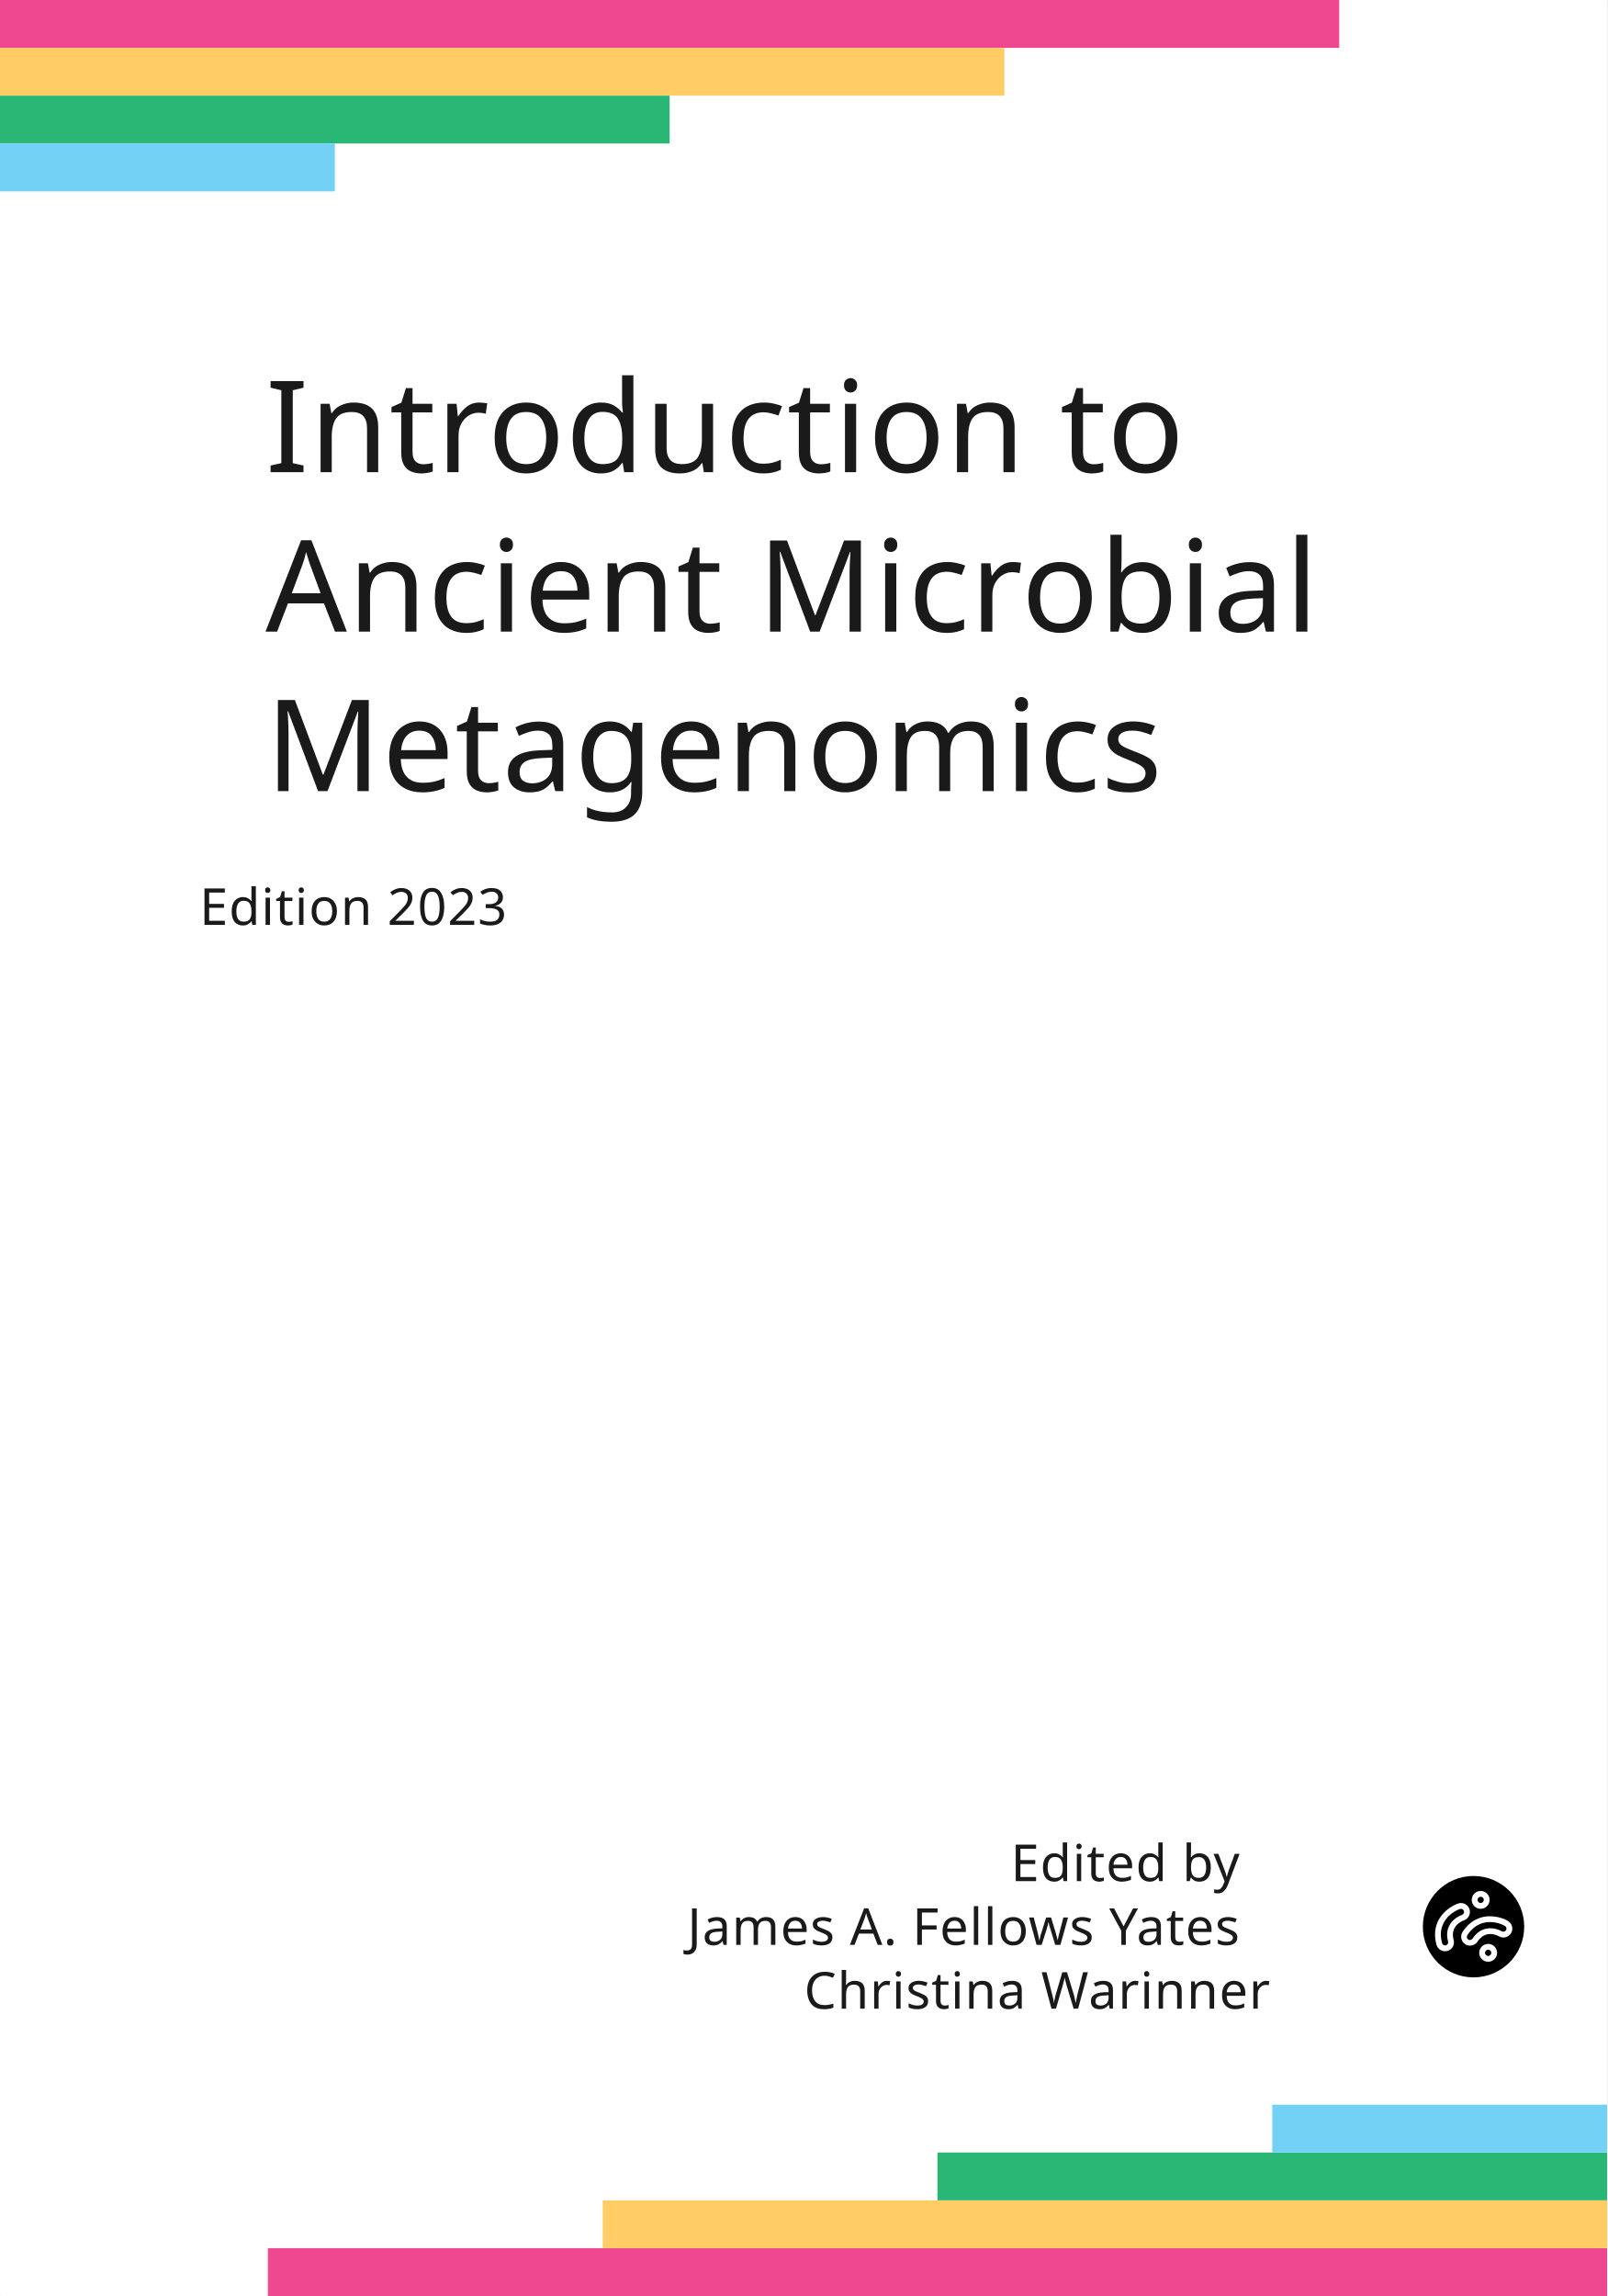
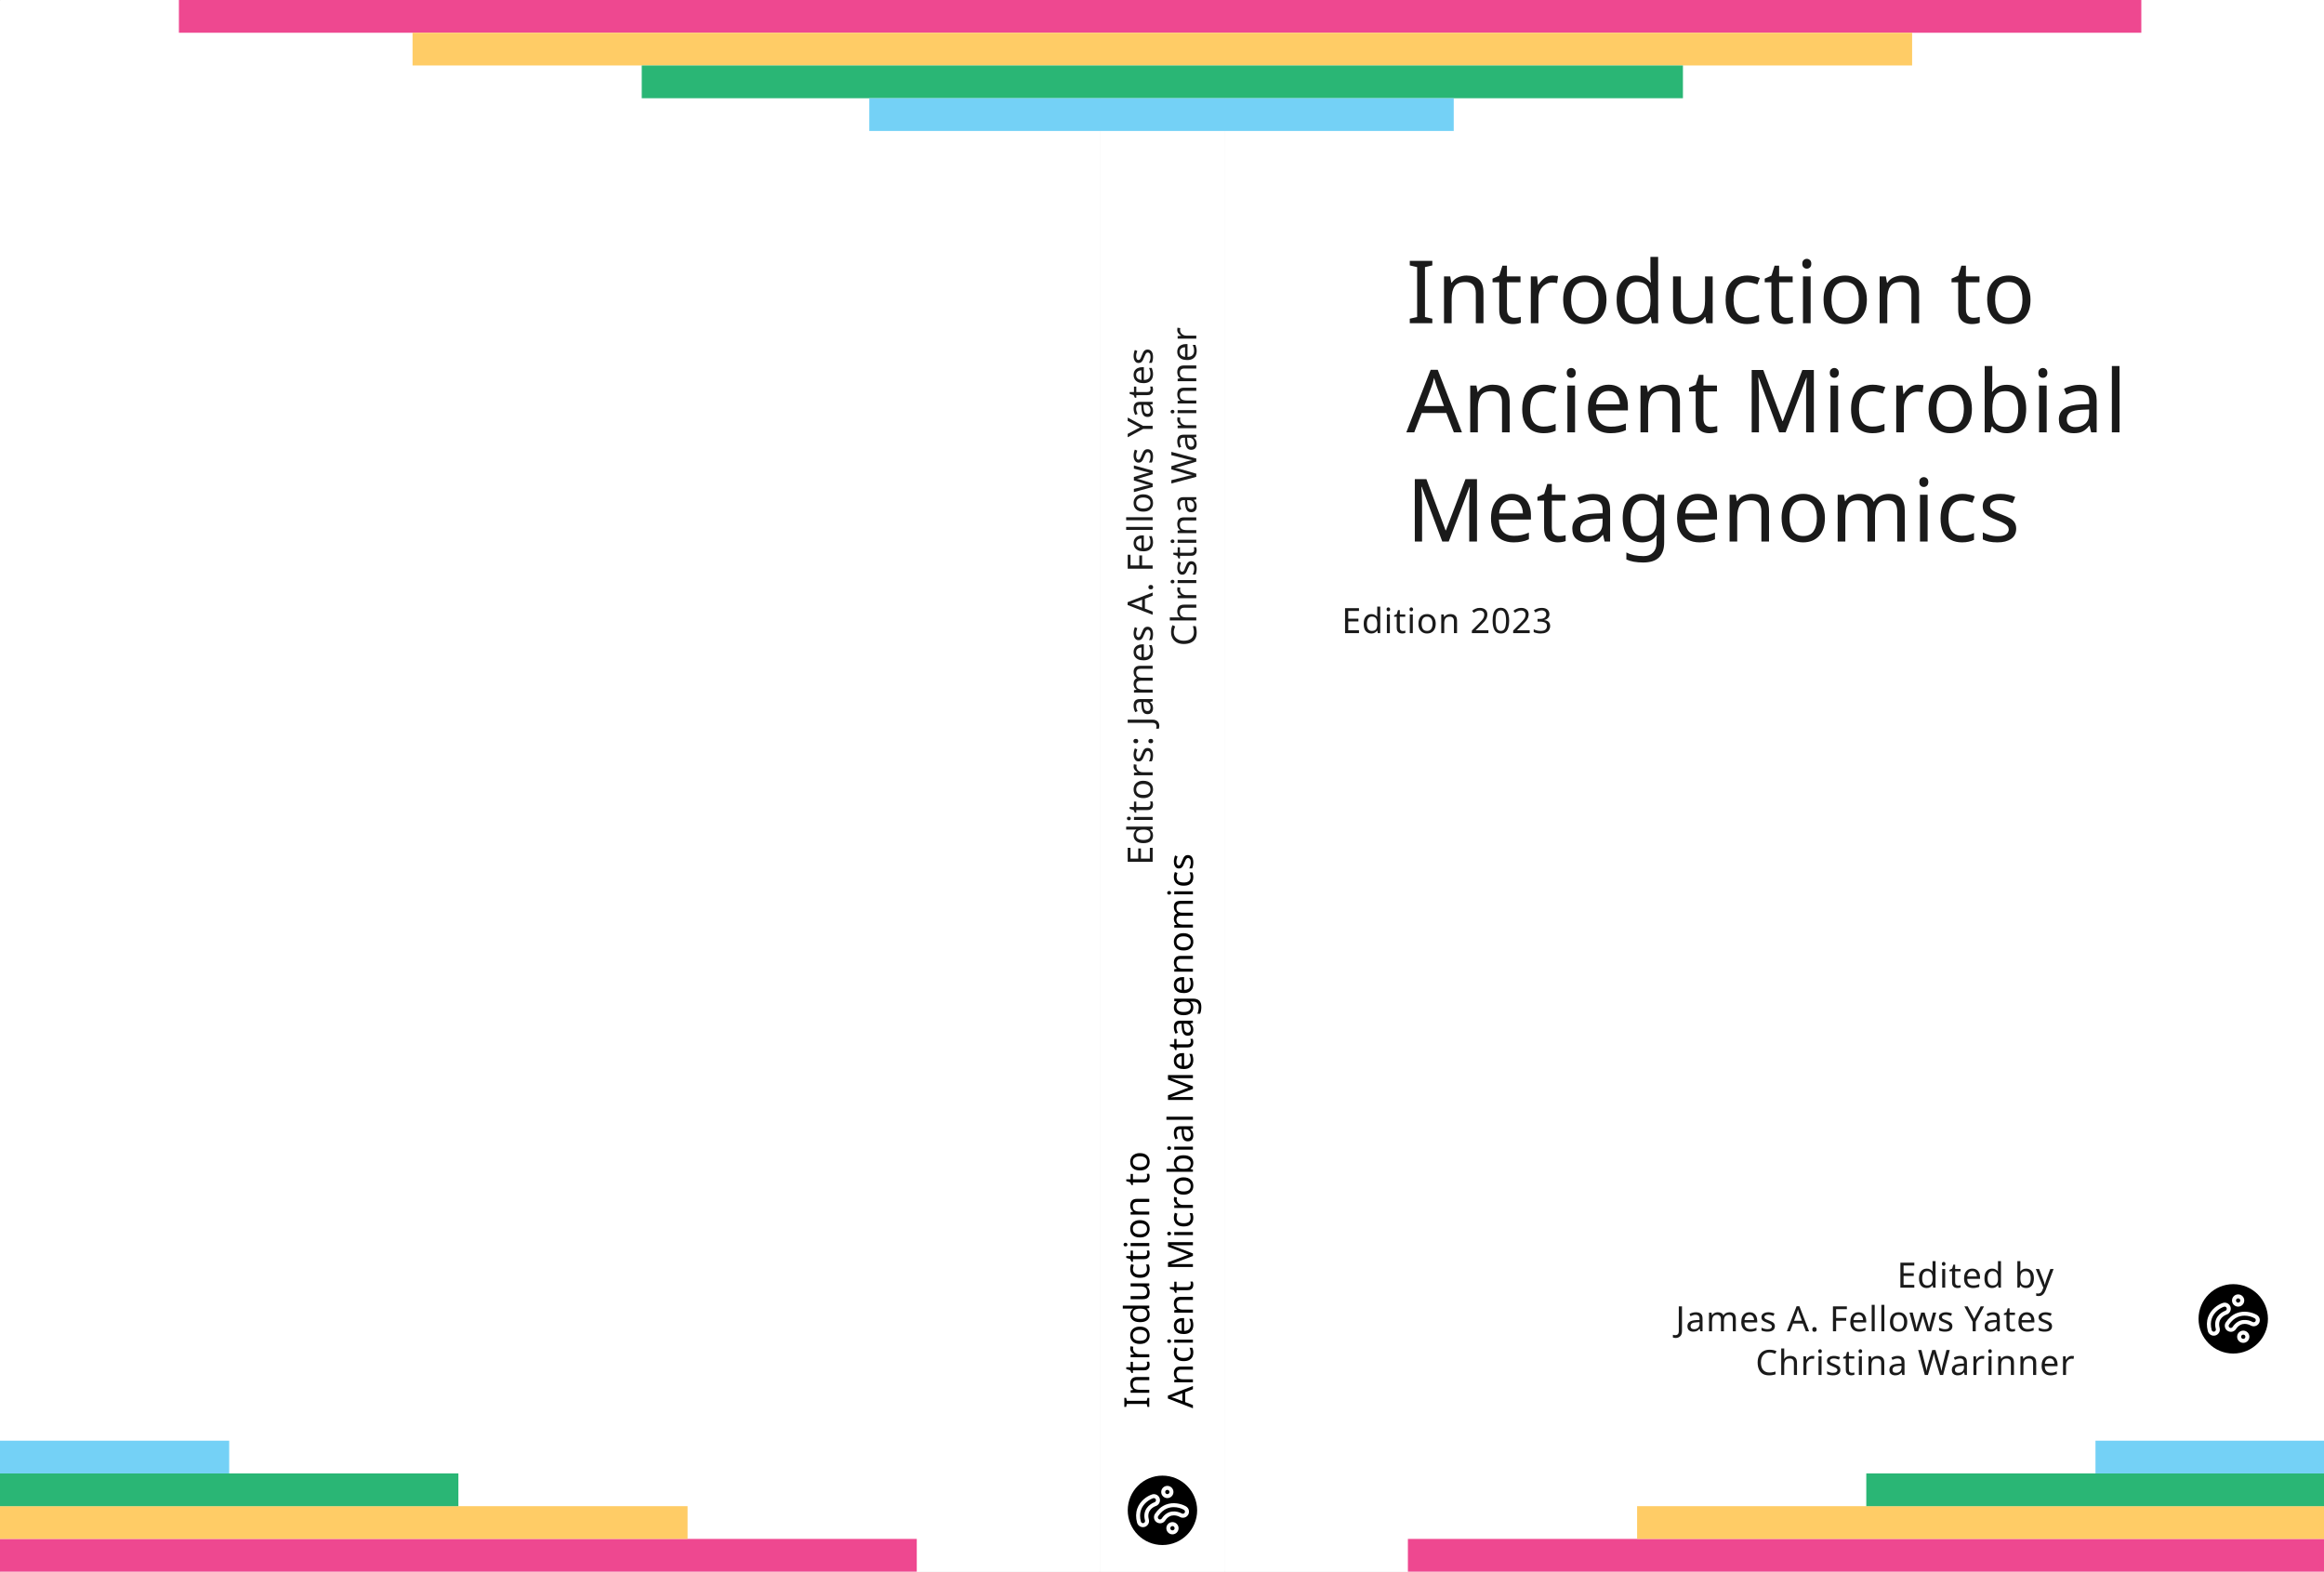
- <svg xmlns="http://www.w3.org/2000/svg" width="177.8mm" height="254mm" viewBox="0 0 177.8 254" version="1.1" id="svg1">
+ <svg xmlns="http://www.w3.org/2000/svg" width="375.6mm" height="254mm" viewBox="0 0 375.6 254" version="1.1" id="svg1">
  <defs id="defs1" />
  <g id="layer1">
-     <rect style="fill:#ffffff;stroke:none;stroke-width:0.529;stroke-linecap:square;stroke-linejoin:round" id="rect1" width="177.8" height="254" x="0" y="1.9073486e-06" ry="0.211" />
-     <rect style="opacity:1;fill:#ee4890;fill-opacity:1;stroke:none;stroke-width:0.529;stroke-linecap:square;stroke-linejoin:round" id="rect2" width="148.167" height="5.292" x="0" y="0" ry="0" />
-     <rect style="opacity:1;fill:#ffcc66;fill-opacity:1;stroke:none;stroke-width:0.529;stroke-linecap:square;stroke-linejoin:round" id="rect2-6" width="111.125" height="5.292" x="0" y="5.292" ry="0" />
-     <rect style="opacity:1;fill:#2ab675;fill-opacity:1;stroke:none;stroke-width:0.529;stroke-linecap:square;stroke-linejoin:round" id="rect2-6-2" width="74.083" height="5.292" x="0" y="10.583" ry="0" />
-     <rect style="opacity:1;fill:#74d1f6;fill-opacity:1;stroke:none;stroke-width:0.529;stroke-linecap:square;stroke-linejoin:round" id="rect2-6-2-3" width="37.042" height="5.292" x="0" y="15.875" ry="0" />
-     <text xml:space="preserve" style="font-size:14.111px;line-height:normal;font-family:'Albert Sans';-inkscape-font-specification:'Albert Sans';text-align:end;text-decoration-color:#000000;letter-spacing:0.106px;text-anchor:end;opacity:1;fill:#1a1a1a;fill-opacity:1;stroke:none;stroke-width:0.529;stroke-linecap:square;stroke-linejoin:round" x="29.376" y="52.235" id="text4">
-       <tspan style="font-size:14.111px;text-align:start;text-anchor:start;stroke-width:0.529" x="29.376" y="52.235" id="tspan12">Introduction to </tspan>
-       <tspan style="font-size:14.111px;text-align:start;text-anchor:start;stroke-width:0.529" x="29.376" y="69.874" id="tspan16">Ancient Microbial</tspan>
-       <tspan style="font-size:14.111px;text-align:start;text-anchor:start;stroke-width:0.529" x="29.376" y="87.513" id="tspan15">Metagenomics</tspan>
+     <rect style="fill:#ffffff;fill-opacity:1;stroke:none;stroke-width:0.265;stroke-linecap:square;stroke-linejoin:round;stroke-dasharray:none" id="rect21" width="20.108" height="254" x="177.8" y="-2.3706054e-06" />
+     <rect style="fill:#ffffff;stroke:none;stroke-width:0.529;stroke-linecap:square;stroke-linejoin:round" id="rect1-5" width="177.8" height="254" x="0" y="0" ry="0.211" />
+     <g id="g20" transform="translate(-61.38336,-111.125)">
+       <rect style="fill:#ffffff;stroke:none;stroke-width:0.529;stroke-linecap:square;stroke-linejoin:round" id="rect1" width="177.8" height="254" x="259.292" y="111.125" ry="0.211" />
+       <rect style="fill:#ee4890;fill-opacity:1;stroke:none;stroke-width:0.529;stroke-linecap:square;stroke-linejoin:round" id="rect2" width="317.163" height="5.615" x="90.296" y="110.802" ry="0" />
+       <rect style="fill:#ffcc66;fill-opacity:1;stroke:none;stroke-width:0.529;stroke-linecap:square;stroke-linejoin:round" id="rect2-6" width="242.358" height="5.292" x="128.058" y="116.417" ry="0" />
+       <rect style="fill:#2ab675;fill-opacity:1;stroke:none;stroke-width:0.529;stroke-linecap:square;stroke-linejoin:round" id="rect2-6-2" width="168.275" height="5.292" x="165.1" y="121.708" ry="0" />
+       <rect style="fill:#74d1f6;fill-opacity:1;stroke:none;stroke-width:0.529;stroke-linecap:square;stroke-linejoin:round" id="rect2-6-2-3" width="94.456" height="5.292" x="201.877" y="127" ry="0" />
+       <text xml:space="preserve" style="font-size:14.111px;line-height:normal;font-family:'Albert Sans';-inkscape-font-specification:'Albert Sans';text-align:end;text-decoration-color:#000000;letter-spacing:0.106px;text-anchor:end;fill:#1a1a1a;fill-opacity:1;stroke:none;stroke-width:0.529;stroke-linecap:square;stroke-linejoin:round" x="288.668" y="163.36" id="text4">
+         <tspan style="font-size:14.111px;text-align:start;text-anchor:start;stroke-width:0.529" x="288.668" y="163.36" id="tspan12">Introduction to </tspan>
+         <tspan style="font-size:14.111px;text-align:start;text-anchor:start;stroke-width:0.529" x="288.668" y="180.999" id="tspan16">Ancient Microbial</tspan>
+         <tspan style="font-size:14.111px;text-align:start;text-anchor:start;stroke-width:0.529" x="288.668" y="198.638" id="tspan15">Metagenomics</tspan>
+       </text>
+       <text xml:space="preserve" style="font-size:5.644px;line-height:normal;font-family:'Albert Sans';-inkscape-font-specification:'Albert Sans';text-align:start;text-decoration-color:#000000;letter-spacing:0.106px;text-anchor:start;fill:#1a1a1a;fill-opacity:1;stroke:none;stroke-width:0.529;stroke-linecap:square;stroke-linejoin:round" x="407.345" y="312.169" id="text8">
+         <tspan style="font-style:italic;font-size:5.644px;text-align:end;text-anchor:end;stroke-width:0.529" x="407.345" y="312.169" id="tspan18" />
+         <tspan style="font-size:5.644px;text-align:end;text-anchor:end;stroke-width:0.529" x="407.345" y="319.224" id="tspan17">Edited by</tspan>
+         <tspan style="font-size:5.644px;text-align:end;text-anchor:end;stroke-width:0.529" x="407.345" y="326.28" id="tspan11">James A. Fellows Yates</tspan>
+         <tspan style="font-size:5.644px;text-align:end;text-anchor:end;stroke-width:0.529" x="409.137" y="333.335" id="tspan10">Christina Warinner </tspan>
+       </text>
+       <text xml:space="preserve" style="font-size:5.644px;line-height:normal;font-family:'Albert Sans';-inkscape-font-specification:'Albert Sans';text-align:start;text-decoration-color:#000000;letter-spacing:0.106px;text-anchor:start;fill:#1a1a1a;fill-opacity:1;stroke:none;stroke-width:0.529;stroke-linecap:square;stroke-linejoin:round" x="-153.306" y="240.612" id="text8-4" transform="rotate(-90)">
+         <tspan style="font-style:italic;font-size:5.644px;text-align:end;text-anchor:end;stroke-width:0.529" x="-153.306" y="240.612" id="tspan18-9" />
+         <tspan style="font-size:5.644px;text-align:end;text-anchor:end;stroke-width:0.529" x="-153.306" y="247.668" id="tspan11-9">Editors: James A. Fellows Yates</tspan>
+         <tspan style="font-size:5.644px;text-align:end;text-anchor:end;stroke-width:0.529" x="-151.514" y="254.723" id="tspan10-1">Christina Warinner </tspan>
+       </text>
+       <text xml:space="preserve" style="font-size:5.644px;line-height:normal;font-family:'Albert Sans';-inkscape-font-specification:'Albert Sans';text-align:start;text-decoration-color:#000000;letter-spacing:0.106px;text-anchor:start;fill:#1a1a1a;fill-opacity:1;stroke:none;stroke-width:0.529;stroke-linecap:square;stroke-linejoin:round" x="323.041" y="213.444" id="text8-9">
+         <tspan style="font-size:5.644px;text-align:end;text-anchor:end;stroke-width:0.529" x="323.147" y="213.444" id="tspan10-8">Edition 2023</tspan>
+       </text>
+       <g id="g8" transform="matrix(0.07533679,0,0,0.07533679,416.6656,318.6174)">
+         <path class="cls-1" d="M 84.72,26.45 A 12.13,12.13 0 1 0 96.85,38.58 12.14,12.14 0 0 0 84.72,26.45 Z m 0,16.39 A 4.26,4.26 0 1 1 89,38.58 4.26,4.26 0 0 1 84.72,42.84 Z" id="path1" style="fill:#ffffff" />
+         <path class="cls-1" d="M 94.89,98.34 A 12.13,12.13 0 1 0 107,110.47 12.15,12.15 0 0 0 94.89,98.34 Z m 0,16.39 a 4.26,4.26 0 1 1 4.25,-4.26 4.26,4.26 0 0 1 -4.25,4.26 z" id="path2" style="fill:#ffffff" />
+         <path class="cls-1" d="M 69.43,51 A 12.11,12.11 0 0 0 54.09,43.44 c -10,3.41 -23.59,12.76 -28.95,27.92 -3,8.55 -3.18,18 -0.45,28 A 12.14,12.14 0 0 0 36.36,108.28 12.09,12.09 0 0 0 48,93.05 C 42.85,74.13 58.7,67.49 61.91,66.36 A 12.13,12.13 0 0 0 69.43,51 Z M 59.34,58.93 C 49.59,62.36 34.63,73.85 40.43,95.12 a 4.21,4.21 0 0 1 -0.41,3.2 4.17,4.17 0 0 1 -2.55,2 4.22,4.22 0 0 1 -5.18,-3 C 30,88.88 30.08,81 32.56,74 v 0 C 37,61.53 48.29,53.78 56.63,50.94 a 4.223,4.223 0 1 1 2.71,8 z" id="path3" style="fill:#ffffff" />
+         <path class="cls-1" d="M 121.57,67.06 C 112.4,61.81 96.4,57.8 81.48,63.8 73.07,67.18 65.9,73.29 60.18,82 a 12.12,12.12 0 0 0 3.44,16.75 12.09,12.09 0 0 0 16.75,-3.44 c 10.79,-16.38 26.25,-8.87 29.22,-7.21 a 12.093,12.093 0 0 0 12,-21 z m -2.35,12.58 a 4.26,4.26 0 0 1 -5.77,1.57 c -9,-5 -27.53,-8.67 -39.66,9.74 a 4.11,4.11 0 0 1 -2.66,1.8 4.21,4.21 0 0 1 -4.37,-6.44 C 71.58,79 77.52,73.87 84.42,71.1 a 35,35 0 0 1 13.08,-2.45 42,42 0 0 1 20.15,5.24 4.22,4.22 0 0 1 1.57,5.75 z" id="path4" style="fill:#ffffff" />
+         <circle cx="75" cy="75" r="74.44" id="circle4" />
+         <path class="cls-1" d="M 85.5,22.54 A 13.12,13.12 0 1 0 98.61,35.66 13.13,13.13 0 0 0 85.5,22.54 Z m 0,17.72 a 4.6,4.6 0 1 1 4.6,-4.6 4.61,4.61 0 0 1 -4.6,4.6 z" id="path5" style="fill:#ffffff" />
+         <path class="cls-1" d="m 96.48,100.27 a 13.12,13.12 0 1 0 13.12,13.12 13.13,13.13 0 0 0 -13.12,-13.12 z m 0,17.72 a 4.6,4.6 0 1 1 4.61,-4.6 4.61,4.61 0 0 1 -4.61,4.61 z" id="path6" style="fill:#ffffff" />
+         <path class="cls-1" d="M 69,49.13 A 13.09,13.09 0 0 0 52.38,41 C 41.56,44.68 26.87,54.8 21.07,71.19 17.8,80.43 17.64,90.62 20.59,101.46 a 13.07,13.07 0 0 0 16.05,9.18 13.09,13.09 0 0 0 9.18,-16 C 40.24,74.19 57.39,67.01 60.82,65.79 A 13.13,13.13 0 0 0 69,49.13 Z M 58.05,57.66 C 47.51,61.38 31.34,73.8 37.6,96.8 a 4.56,4.56 0 0 1 -3.2,5.59 4.57,4.57 0 0 1 -5.59,-3.21 C 26.32,90 26.41,81.57 29.1,74 v 0 c 4.78,-13.52 17,-21.9 26,-25 a 4.67,4.67 0 0 1 1.47,-0.24 4.59,4.59 0 0 1 2,0.47 4.54,4.54 0 0 1 2.3,2.62 4.59,4.59 0 0 1 -2.82,5.81 z" id="path7" style="fill:#ffffff" />
+         <path class="cls-1" d="m 125.34,66.45 c -9.92,-5.68 -27.22,-10 -43.35,-3.53 -9.1,3.66 -16.85,10.27 -23,19.66 a 13.09,13.09 0 0 0 3.72,18.1 13,13 0 0 0 7.17,2.17 12.59,12.59 0 0 0 2.66,-0.28 12.9,12.9 0 0 0 8.25,-5.57 c 11.67,-17.7 28.38,-9.59 31.6,-7.79 a 13.088,13.088 0 0 0 13,-22.72 z m -2.55,13.61 a 4.59,4.59 0 0 1 -6.23,1.69 C 106.8,76.3 86.79,72.38 73.68,92.28 a 4.56,4.56 0 1 1 -7.61,-5 c 5.21,-7.91 11.64,-13.44 19.1,-16.44 a 37.81,37.81 0 0 1 14.14,-2.65 45.25,45.25 0 0 1 21.79,5.67 4.56,4.56 0 0 1 1.69,6.2 z" id="path8" style="fill:#ffffff" />
+       </g>
+       <g id="g8-1" transform="matrix(0.07533679,0,0,0.07533679,243.6047,349.5639)">
+         <path class="cls-1" d="M 84.72,26.45 A 12.13,12.13 0 1 0 96.85,38.58 12.14,12.14 0 0 0 84.72,26.45 Z m 0,16.39 A 4.26,4.26 0 1 1 89,38.58 4.26,4.26 0 0 1 84.72,42.84 Z" id="path1-7" style="fill:#ffffff" />
+         <path class="cls-1" d="M 94.89,98.34 A 12.13,12.13 0 1 0 107,110.47 12.15,12.15 0 0 0 94.89,98.34 Z m 0,16.39 a 4.26,4.26 0 1 1 4.25,-4.26 4.26,4.26 0 0 1 -4.25,4.26 z" id="path2-2" style="fill:#ffffff" />
+         <path class="cls-1" d="M 69.43,51 A 12.11,12.11 0 0 0 54.09,43.44 c -10,3.41 -23.59,12.76 -28.95,27.92 -3,8.55 -3.18,18 -0.45,28 A 12.14,12.14 0 0 0 36.36,108.28 12.09,12.09 0 0 0 48,93.05 C 42.85,74.13 58.7,67.49 61.91,66.36 A 12.13,12.13 0 0 0 69.43,51 Z M 59.34,58.93 C 49.59,62.36 34.63,73.85 40.43,95.12 a 4.21,4.21 0 0 1 -0.41,3.2 4.17,4.17 0 0 1 -2.55,2 4.22,4.22 0 0 1 -5.18,-3 C 30,88.88 30.08,81 32.56,74 v 0 C 37,61.53 48.29,53.78 56.63,50.94 a 4.223,4.223 0 1 1 2.71,8 z" id="path3-7" style="fill:#ffffff" />
+         <path class="cls-1" d="M 121.57,67.06 C 112.4,61.81 96.4,57.8 81.48,63.8 73.07,67.18 65.9,73.29 60.18,82 a 12.12,12.12 0 0 0 3.44,16.75 12.09,12.09 0 0 0 16.75,-3.44 c 10.79,-16.38 26.25,-8.87 29.22,-7.21 a 12.093,12.093 0 0 0 12,-21 z m -2.35,12.58 a 4.26,4.26 0 0 1 -5.77,1.57 c -9,-5 -27.53,-8.67 -39.66,9.74 a 4.11,4.11 0 0 1 -2.66,1.8 4.21,4.21 0 0 1 -4.37,-6.44 C 71.58,79 77.52,73.87 84.42,71.1 a 35,35 0 0 1 13.08,-2.45 42,42 0 0 1 20.15,5.24 4.22,4.22 0 0 1 1.57,5.75 z" id="path4-2" style="fill:#ffffff" />
+         <circle cx="75" cy="75" r="74.44" id="circle4-2" />
+         <path class="cls-1" d="M 85.5,22.54 A 13.12,13.12 0 1 0 98.61,35.66 13.13,13.13 0 0 0 85.5,22.54 Z m 0,17.72 a 4.6,4.6 0 1 1 4.6,-4.6 4.61,4.61 0 0 1 -4.6,4.6 z" id="path5-6" style="fill:#ffffff" />
+         <path class="cls-1" d="m 96.48,100.27 a 13.12,13.12 0 1 0 13.12,13.12 13.13,13.13 0 0 0 -13.12,-13.12 z m 0,17.72 a 4.6,4.6 0 1 1 4.61,-4.6 4.61,4.61 0 0 1 -4.61,4.61 z" id="path6-1" style="fill:#ffffff" />
+         <path class="cls-1" d="M 69,49.13 A 13.09,13.09 0 0 0 52.38,41 C 41.56,44.68 26.87,54.8 21.07,71.19 17.8,80.43 17.64,90.62 20.59,101.46 a 13.07,13.07 0 0 0 16.05,9.18 13.09,13.09 0 0 0 9.18,-16 C 40.24,74.19 57.39,67.01 60.82,65.79 A 13.13,13.13 0 0 0 69,49.13 Z M 58.05,57.66 C 47.51,61.38 31.34,73.8 37.6,96.8 a 4.56,4.56 0 0 1 -3.2,5.59 4.57,4.57 0 0 1 -5.59,-3.21 C 26.32,90 26.41,81.57 29.1,74 v 0 c 4.78,-13.52 17,-21.9 26,-25 a 4.67,4.67 0 0 1 1.47,-0.24 4.59,4.59 0 0 1 2,0.47 4.54,4.54 0 0 1 2.3,2.62 4.59,4.59 0 0 1 -2.82,5.81 z" id="path7-0" style="fill:#ffffff" />
+         <path class="cls-1" d="m 125.34,66.45 c -9.92,-5.68 -27.22,-10 -43.35,-3.53 -9.1,3.66 -16.85,10.27 -23,19.66 a 13.09,13.09 0 0 0 3.72,18.1 13,13 0 0 0 7.17,2.17 12.59,12.59 0 0 0 2.66,-0.28 12.9,12.9 0 0 0 8.25,-5.57 c 11.67,-17.7 28.38,-9.59 31.6,-7.79 a 13.088,13.088 0 0 0 13,-22.72 z m -2.55,13.61 a 4.59,4.59 0 0 1 -6.23,1.69 C 106.8,76.3 86.79,72.38 73.68,92.28 a 4.56,4.56 0 1 1 -7.61,-5 c 5.21,-7.91 11.64,-13.44 19.1,-16.44 a 37.81,37.81 0 0 1 14.14,-2.65 45.25,45.25 0 0 1 21.79,5.67 4.56,4.56 0 0 1 1.69,6.2 z" id="path8-6" style="fill:#ffffff" />
+       </g>
+       <rect style="fill:#ee4890;fill-opacity:1;stroke:none;stroke-width:0.529;stroke-linecap:square;stroke-linejoin:round" id="rect2-4" width="148.167" height="5.292" x="-437.092" y="-365.125" ry="0" transform="scale(-1)" />
+       <rect style="fill:#ffcc66;fill-opacity:1;stroke:none;stroke-width:0.529;stroke-linecap:square;stroke-linejoin:round" id="rect2-6-5" width="111.125" height="5.292" x="-437.092" y="-359.833" ry="0" transform="scale(-1)" />
+       <rect style="fill:#2ab675;fill-opacity:1;stroke:none;stroke-width:0.529;stroke-linecap:square;stroke-linejoin:round" id="rect2-6-2-0" width="74.083" height="5.292" x="-437.092" y="-354.542" ry="0" transform="scale(-1)" />
+       <rect style="fill:#74d1f6;fill-opacity:1;stroke:none;stroke-width:0.529;stroke-linecap:square;stroke-linejoin:round" id="rect2-6-2-3-3" width="37.042" height="5.292" x="-437.092" y="-349.25" ry="0" transform="scale(-1)" />
+     </g>
+     <rect style="fill:#ee4890;fill-opacity:1;stroke:none;stroke-width:0.529;stroke-linecap:square;stroke-linejoin:round" id="rect2-4-4" width="148.167" height="5.292" x="0" y="-254" ry="0" transform="scale(1,-1)" />
+     <rect style="fill:#ffcc66;fill-opacity:1;stroke:none;stroke-width:0.529;stroke-linecap:square;stroke-linejoin:round" id="rect2-6-5-9" width="111.125" height="5.292" x="0" y="-248.708" ry="0" transform="scale(1,-1)" />
+     <rect style="fill:#2ab675;fill-opacity:1;stroke:none;stroke-width:0.529;stroke-linecap:square;stroke-linejoin:round" id="rect2-6-2-0-5" width="74.083" height="5.292" x="0" y="-243.417" ry="0" transform="scale(1,-1)" />
+     <rect style="fill:#74d1f6;fill-opacity:1;stroke:none;stroke-width:0.529;stroke-linecap:square;stroke-linejoin:round" id="rect2-6-2-3-3-0" width="37.042" height="5.292" x="0" y="-238.125" ry="0" transform="scale(1,-1)" />
+     <text xml:space="preserve" style="font-size:5.644px;line-height:normal;font-family:'Albert Sans';-inkscape-font-specification:'Albert Sans';text-align:start;text-decoration-color:#000000;letter-spacing:0.106px;text-anchor:start;fill:none;fill-opacity:1;stroke:#000000;stroke-width:0.265;stroke-linecap:square;stroke-linejoin:round;stroke-dasharray:none" x="-227.592" y="185.74" id="text21" transform="rotate(-90)">
+       <tspan id="tspan21" style="text-align:start;text-anchor:start;fill:#000000;stroke:none;stroke-width:0.265" x="-227.592" y="185.74">Introduction to</tspan>
+       <tspan style="text-align:start;text-anchor:start;fill:#000000;stroke:none;stroke-width:0.265" x="-227.592" y="192.795" id="tspan22">Ancient Microbial Metagenomics</tspan>
    </text>
-     <text xml:space="preserve" style="font-size:5.644px;line-height:normal;font-family:'Albert Sans';-inkscape-font-specification:'Albert Sans';text-align:start;text-decoration-color:#000000;letter-spacing:0.106px;text-anchor:start;opacity:1;fill:#1a1a1a;fill-opacity:1;stroke:none;stroke-width:0.529;stroke-linecap:square;stroke-linejoin:round" x="148.054" y="201.044" id="text8">
-       <tspan style="font-style:italic;font-size:5.644px;text-align:end;text-anchor:end;stroke-width:0.529" x="148.054" y="201.044" id="tspan18" />
-       <tspan style="font-size:5.644px;text-align:end;text-anchor:end;stroke-width:0.529" x="148.054" y="208.099" id="tspan17">Edited by</tspan>
-       <tspan style="font-size:5.644px;text-align:end;text-anchor:end;stroke-width:0.529" x="148.054" y="215.155" id="tspan11">James A. Fellows Yates</tspan>
-       <tspan style="font-size:5.644px;text-align:end;text-anchor:end;stroke-width:0.529" x="149.846" y="222.21" id="tspan10">Christina Warinner </tspan>
-     </text>
-     <text xml:space="preserve" style="font-size:5.644px;line-height:normal;font-family:'Albert Sans';-inkscape-font-specification:'Albert Sans';text-align:start;text-decoration-color:#000000;letter-spacing:0.106px;text-anchor:start;fill:#1a1a1a;fill-opacity:1;stroke:none;stroke-width:0.529;stroke-linecap:square;stroke-linejoin:round" x="63.75" y="102.319" id="text8-9">
-       <tspan style="font-size:5.644px;text-align:end;text-anchor:end;stroke-width:0.529" x="63.855" y="102.319" id="tspan10-8">Edition 2023</tspan>
-     </text>
-     <g id="g8" transform="matrix(0.07533679,0,0,0.07533679,157.3739,207.4924)">
-       <path class="cls-1" d="M 84.72,26.45 A 12.13,12.13 0 1 0 96.85,38.58 12.14,12.14 0 0 0 84.72,26.45 Z m 0,16.39 A 4.26,4.26 0 1 1 89,38.58 4.26,4.26 0 0 1 84.72,42.84 Z" id="path1" style="fill:#ffffff" />
-       <path class="cls-1" d="M 94.89,98.34 A 12.13,12.13 0 1 0 107,110.47 12.15,12.15 0 0 0 94.89,98.34 Z m 0,16.39 a 4.26,4.26 0 1 1 4.25,-4.26 4.26,4.26 0 0 1 -4.25,4.26 z" id="path2" style="fill:#ffffff" />
-       <path class="cls-1" d="M 69.43,51 A 12.11,12.11 0 0 0 54.09,43.44 c -10,3.41 -23.59,12.76 -28.95,27.92 -3,8.55 -3.18,18 -0.45,28 A 12.14,12.14 0 0 0 36.36,108.28 12.09,12.09 0 0 0 48,93.05 C 42.85,74.13 58.7,67.49 61.91,66.36 A 12.13,12.13 0 0 0 69.43,51 Z M 59.34,58.93 C 49.59,62.36 34.63,73.85 40.43,95.12 a 4.21,4.21 0 0 1 -0.41,3.2 4.17,4.17 0 0 1 -2.55,2 4.22,4.22 0 0 1 -5.18,-3 C 30,88.88 30.08,81 32.56,74 v 0 C 37,61.53 48.29,53.78 56.63,50.94 a 4.223,4.223 0 1 1 2.71,8 z" id="path3" style="fill:#ffffff" />
-       <path class="cls-1" d="M 121.57,67.06 C 112.4,61.81 96.4,57.8 81.48,63.8 73.07,67.18 65.9,73.29 60.18,82 a 12.12,12.12 0 0 0 3.44,16.75 12.09,12.09 0 0 0 16.75,-3.44 c 10.79,-16.38 26.25,-8.87 29.22,-7.21 a 12.093,12.093 0 0 0 12,-21 z m -2.35,12.58 a 4.26,4.26 0 0 1 -5.77,1.57 c -9,-5 -27.53,-8.67 -39.66,9.74 a 4.11,4.11 0 0 1 -2.66,1.8 4.21,4.21 0 0 1 -4.37,-6.44 C 71.58,79 77.52,73.87 84.42,71.1 a 35,35 0 0 1 13.08,-2.45 42,42 0 0 1 20.15,5.24 4.22,4.22 0 0 1 1.57,5.75 z" id="path4" style="fill:#ffffff" />
-       <circle cx="75" cy="75" r="74.44" id="circle4" />
-       <path class="cls-1" d="M 85.5,22.54 A 13.12,13.12 0 1 0 98.61,35.66 13.13,13.13 0 0 0 85.5,22.54 Z m 0,17.72 a 4.6,4.6 0 1 1 4.6,-4.6 4.61,4.61 0 0 1 -4.6,4.6 z" id="path5" style="fill:#ffffff" />
-       <path class="cls-1" d="m 96.48,100.27 a 13.12,13.12 0 1 0 13.12,13.12 13.13,13.13 0 0 0 -13.12,-13.12 z m 0,17.72 a 4.6,4.6 0 1 1 4.61,-4.6 4.61,4.61 0 0 1 -4.61,4.61 z" id="path6" style="fill:#ffffff" />
-       <path class="cls-1" d="M 69,49.13 A 13.09,13.09 0 0 0 52.38,41 C 41.56,44.68 26.87,54.8 21.07,71.19 17.8,80.43 17.64,90.62 20.59,101.46 a 13.07,13.07 0 0 0 16.05,9.18 13.09,13.09 0 0 0 9.18,-16 C 40.24,74.19 57.39,67.01 60.82,65.79 A 13.13,13.13 0 0 0 69,49.13 Z M 58.05,57.66 C 47.51,61.38 31.34,73.8 37.6,96.8 a 4.56,4.56 0 0 1 -3.2,5.59 4.57,4.57 0 0 1 -5.59,-3.21 C 26.32,90 26.41,81.57 29.1,74 v 0 c 4.78,-13.52 17,-21.9 26,-25 a 4.67,4.67 0 0 1 1.47,-0.24 4.59,4.59 0 0 1 2,0.47 4.54,4.54 0 0 1 2.3,2.62 4.59,4.59 0 0 1 -2.82,5.81 z" id="path7" style="fill:#ffffff" />
-       <path class="cls-1" d="m 125.34,66.45 c -9.92,-5.68 -27.22,-10 -43.35,-3.53 -9.1,3.66 -16.85,10.27 -23,19.66 a 13.09,13.09 0 0 0 3.72,18.1 13,13 0 0 0 7.17,2.17 12.59,12.59 0 0 0 2.66,-0.28 12.9,12.9 0 0 0 8.25,-5.57 c 11.67,-17.7 28.38,-9.59 31.6,-7.79 a 13.088,13.088 0 0 0 13,-22.72 z m -2.55,13.61 a 4.59,4.59 0 0 1 -6.23,1.69 C 106.8,76.3 86.79,72.38 73.68,92.28 a 4.56,4.56 0 1 1 -7.61,-5 c 5.21,-7.91 11.64,-13.44 19.1,-16.44 a 37.81,37.81 0 0 1 14.14,-2.65 45.25,45.25 0 0 1 21.79,5.67 4.56,4.56 0 0 1 1.69,6.2 z" id="path8" style="fill:#ffffff" />
-     </g>
-     <rect style="fill:#ee4890;fill-opacity:1;stroke:none;stroke-width:0.529;stroke-linecap:square;stroke-linejoin:round" id="rect2-4" width="148.167" height="5.292" x="-177.8" y="-254" ry="0" transform="scale(-1)" />
-     <rect style="fill:#ffcc66;fill-opacity:1;stroke:none;stroke-width:0.529;stroke-linecap:square;stroke-linejoin:round" id="rect2-6-5" width="111.125" height="5.292" x="-177.8" y="-248.708" ry="0" transform="scale(-1)" />
-     <rect style="fill:#2ab675;fill-opacity:1;stroke:none;stroke-width:0.529;stroke-linecap:square;stroke-linejoin:round" id="rect2-6-2-0" width="74.083" height="5.292" x="-177.8" y="-243.417" ry="0" transform="scale(-1)" />
-     <rect style="fill:#74d1f6;fill-opacity:1;stroke:none;stroke-width:0.529;stroke-linecap:square;stroke-linejoin:round" id="rect2-6-2-3-3" width="37.042" height="5.292" x="-177.8" y="-238.125" ry="0" transform="scale(-1)" />
  </g>
</svg>
